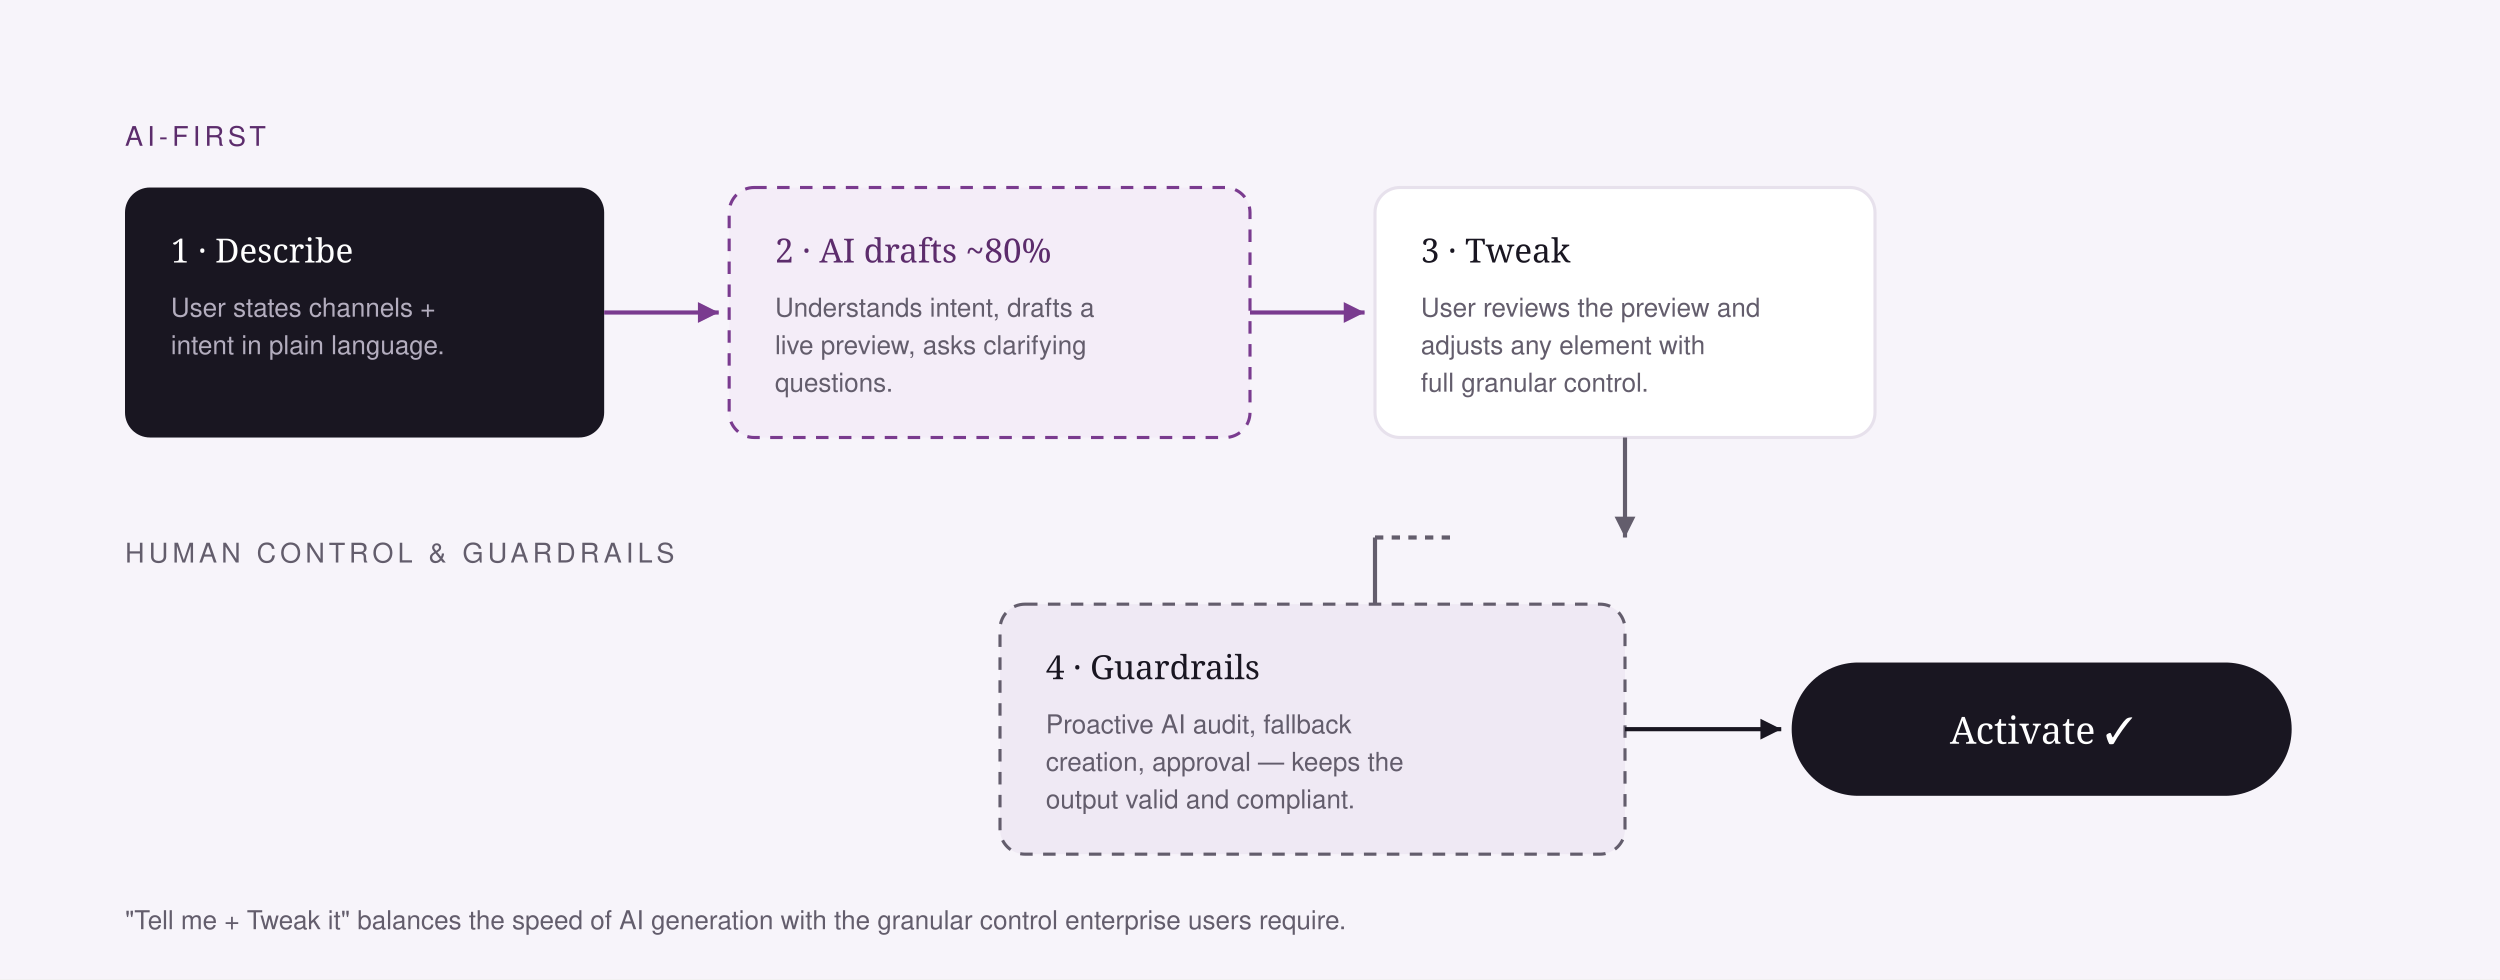
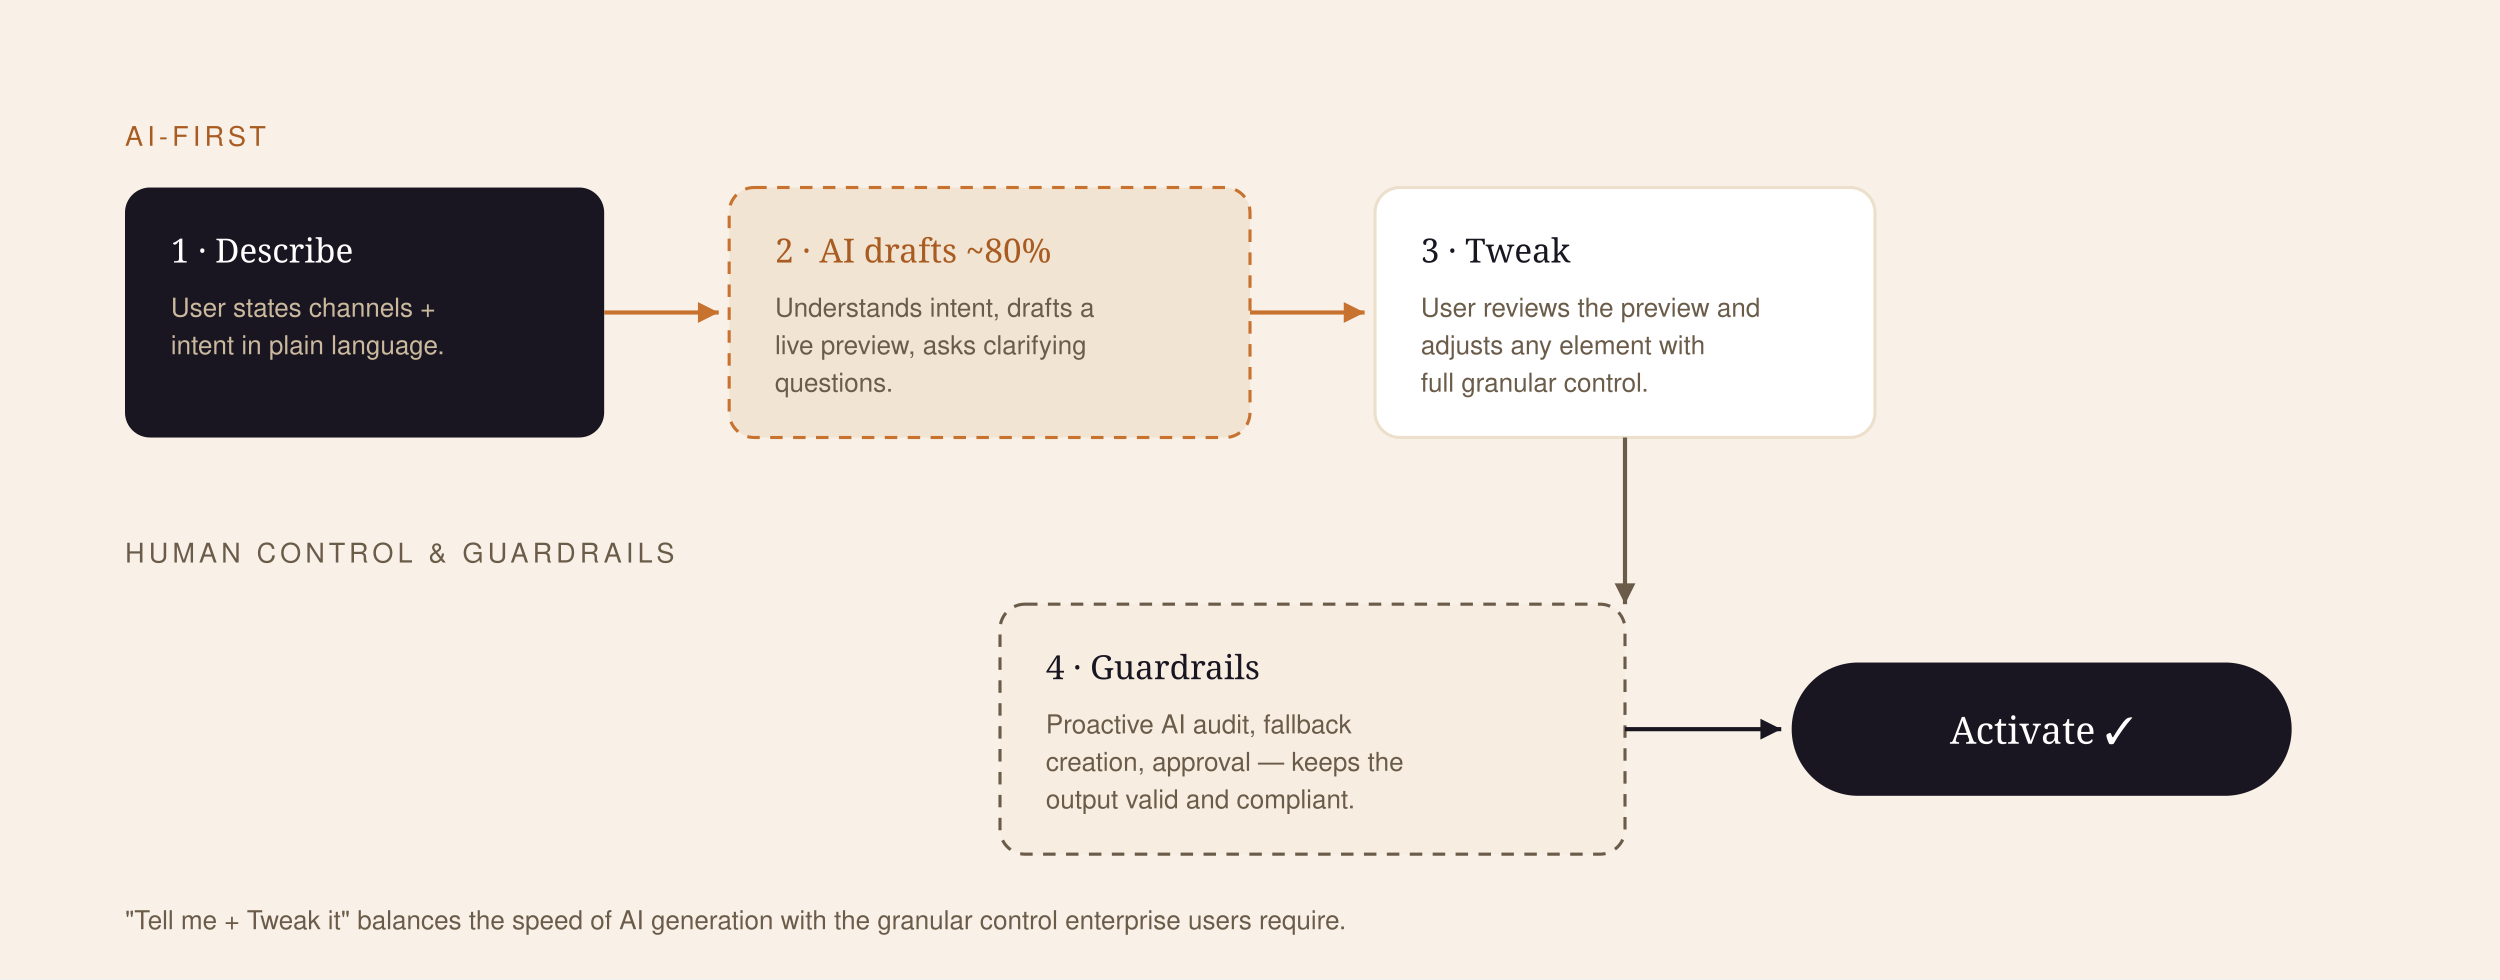
<svg xmlns="http://www.w3.org/2000/svg" width="1200" height="470" viewBox="0 0 1200 470" role="img" aria-label="Task flow: Tell me plus Tweak it. Describe, AI drafts, human tweaks, guardrails, activate.">
-   <rect width="1200" height="470" fill="#f7f4fa" />
-   <text x="60" y="70" font-family="Helvetica, Arial, sans-serif" font-size="13" letter-spacing="2" fill="#5c2c6c">AI-FIRST</text>
-   <text x="60" y="270" font-family="Helvetica, Arial, sans-serif" font-size="13" letter-spacing="2" fill="#635d6c">HUMAN CONTROL &amp; GUARDRAILS</text>
+   <rect width="1200" height="470" fill="#f9f1e8" />
+   <text x="60" y="70" font-family="Helvetica, Arial, sans-serif" font-size="13" letter-spacing="2" fill="#a85c22">AI-FIRST</text>
+   <text x="60" y="270" font-family="Helvetica, Arial, sans-serif" font-size="13" letter-spacing="2" fill="#6b5c4a">HUMAN CONTROL &amp; GUARDRAILS</text>
  <rect x="60" y="90" width="230" height="120" rx="12" fill="#191621" />
  <text x="82" y="126" font-family="Georgia, serif" font-size="16" fill="#ffffff">1 · Describe</text>
-   <text x="82" y="152" font-family="Helvetica, Arial, sans-serif" font-size="12.5" fill="#b3adbe">User states channels +</text>
-   <text x="82" y="170" font-family="Helvetica, Arial, sans-serif" font-size="12.5" fill="#b3adbe">intent in plain language.</text>
-   <line x1="290" y1="150" x2="345" y2="150" stroke="#7a3b8f" stroke-width="2" />
-   <path d="M345 150 l-10 -5 v10 z" fill="#7a3b8f" />
-   <rect x="350" y="90" width="250" height="120" rx="12" fill="#f4edf8" stroke="#7a3b8f" stroke-width="1.5" stroke-dasharray="6 5" />
-   <text x="372" y="126" font-family="Georgia, serif" font-size="16" fill="#5c2c6c">2 · AI drafts ~80%</text>
-   <text x="372" y="152" font-family="Helvetica, Arial, sans-serif" font-size="12.5" fill="#635d6c">Understands intent, drafts a</text>
-   <text x="372" y="170" font-family="Helvetica, Arial, sans-serif" font-size="12.5" fill="#635d6c">live preview, asks clarifying</text>
-   <text x="372" y="188" font-family="Helvetica, Arial, sans-serif" font-size="12.5" fill="#635d6c">questions.</text>
-   <line x1="600" y1="150" x2="655" y2="150" stroke="#7a3b8f" stroke-width="2" />
-   <path d="M655 150 l-10 -5 v10 z" fill="#7a3b8f" />
-   <rect x="660" y="90" width="240" height="120" rx="12" fill="#ffffff" stroke="#e7e1ec" stroke-width="1.5" />
+   <text x="82" y="152" font-family="Helvetica, Arial, sans-serif" font-size="12.5" fill="#cbb99e">User states channels +</text>
+   <text x="82" y="170" font-family="Helvetica, Arial, sans-serif" font-size="12.5" fill="#cbb99e">intent in plain language.</text>
+   <line x1="290" y1="150" x2="345" y2="150" stroke="#c8722f" stroke-width="2" />
+   <path d="M345 150 l-10 -5 v10 z" fill="#c8722f" />
+   <rect x="350" y="90" width="250" height="120" rx="12" fill="#f2e4d3" stroke="#c8722f" stroke-width="1.5" stroke-dasharray="6 5" />
+   <text x="372" y="126" font-family="Georgia, serif" font-size="16" fill="#a85c22">2 · AI drafts ~80%</text>
+   <text x="372" y="152" font-family="Helvetica, Arial, sans-serif" font-size="12.5" fill="#6b5c4a">Understands intent, drafts a</text>
+   <text x="372" y="170" font-family="Helvetica, Arial, sans-serif" font-size="12.5" fill="#6b5c4a">live preview, asks clarifying</text>
+   <text x="372" y="188" font-family="Helvetica, Arial, sans-serif" font-size="12.5" fill="#6b5c4a">questions.</text>
+   <line x1="600" y1="150" x2="655" y2="150" stroke="#c8722f" stroke-width="2" />
+   <path d="M655 150 l-10 -5 v10 z" fill="#c8722f" />
+   <rect x="660" y="90" width="240" height="120" rx="12" fill="#ffffff" stroke="#ecdfcb" stroke-width="1.5" />
  <text x="682" y="126" font-family="Georgia, serif" font-size="16" fill="#191621">3 · Tweak</text>
-   <text x="682" y="152" font-family="Helvetica, Arial, sans-serif" font-size="12.5" fill="#635d6c">User reviews the preview and</text>
-   <text x="682" y="170" font-family="Helvetica, Arial, sans-serif" font-size="12.5" fill="#635d6c">adjusts any element with</text>
-   <text x="682" y="188" font-family="Helvetica, Arial, sans-serif" font-size="12.5" fill="#635d6c">full granular control.</text>
-   <line x1="780" y1="210" x2="780" y2="258" stroke="#635d6c" stroke-width="2" />
-   <path d="M780 258 l-5 -10 h10 z" fill="#635d6c" />
-   <rect x="480" y="290" width="300" height="120" rx="12" fill="#efe9f4" stroke="#635d6c" stroke-width="1.5" stroke-dasharray="6 5" />
+   <text x="682" y="152" font-family="Helvetica, Arial, sans-serif" font-size="12.5" fill="#6b5c4a">User reviews the preview and</text>
+   <text x="682" y="170" font-family="Helvetica, Arial, sans-serif" font-size="12.5" fill="#6b5c4a">adjusts any element with</text>
+   <text x="682" y="188" font-family="Helvetica, Arial, sans-serif" font-size="12.5" fill="#6b5c4a">full granular control.</text>
+   <line x1="780" y1="210" x2="780" y2="290" stroke="#6b5c4a" stroke-width="2" />
+   <path d="M780 290 l-5 -10 h10 z" fill="#6b5c4a" />
+   <rect x="480" y="290" width="300" height="120" rx="12" fill="#f7ede1" stroke="#6b5c4a" stroke-width="1.5" stroke-dasharray="6 5" />
  <text x="502" y="326" font-family="Georgia, serif" font-size="16" fill="#191621">4 · Guardrails</text>
-   <text x="502" y="352" font-family="Helvetica, Arial, sans-serif" font-size="12.5" fill="#635d6c">Proactive AI audit, fallback</text>
-   <text x="502" y="370" font-family="Helvetica, Arial, sans-serif" font-size="12.5" fill="#635d6c">creation, approval — keeps the</text>
-   <text x="502" y="388" font-family="Helvetica, Arial, sans-serif" font-size="12.5" fill="#635d6c">output valid and compliant.</text>
-   <line x1="660" y1="290" x2="660" y2="258" stroke="#635d6c" stroke-width="2" />
-   <line x1="660" y1="258" x2="700" y2="258" stroke="#635d6c" stroke-width="2" stroke-dasharray="4 4" />
+   <text x="502" y="352" font-family="Helvetica, Arial, sans-serif" font-size="12.5" fill="#6b5c4a">Proactive AI audit, fallback</text>
+   <text x="502" y="370" font-family="Helvetica, Arial, sans-serif" font-size="12.5" fill="#6b5c4a">creation, approval — keeps the</text>
+   <text x="502" y="388" font-family="Helvetica, Arial, sans-serif" font-size="12.5" fill="#6b5c4a">output valid and compliant.</text>
  <line x1="780" y1="350" x2="855" y2="350" stroke="#191621" stroke-width="2" />
  <path d="M855 350 l-10 -5 v10 z" fill="#191621" />
  <rect x="860" y="318" width="240" height="64" rx="32" fill="#191621" />
  <text x="980" y="357" font-family="Georgia, serif" font-size="18" fill="#ffffff" text-anchor="middle">Activate ✓</text>
-   <text x="60" y="446" font-family="Helvetica, Arial, sans-serif" font-size="12.5" fill="#635d6c">"Tell me + Tweak it" balances the speed of AI generation with the granular control enterprise users require.</text>
+   <text x="60" y="446" font-family="Helvetica, Arial, sans-serif" font-size="12.5" fill="#6b5c4a">"Tell me + Tweak it" balances the speed of AI generation with the granular control enterprise users require.</text>
</svg>
